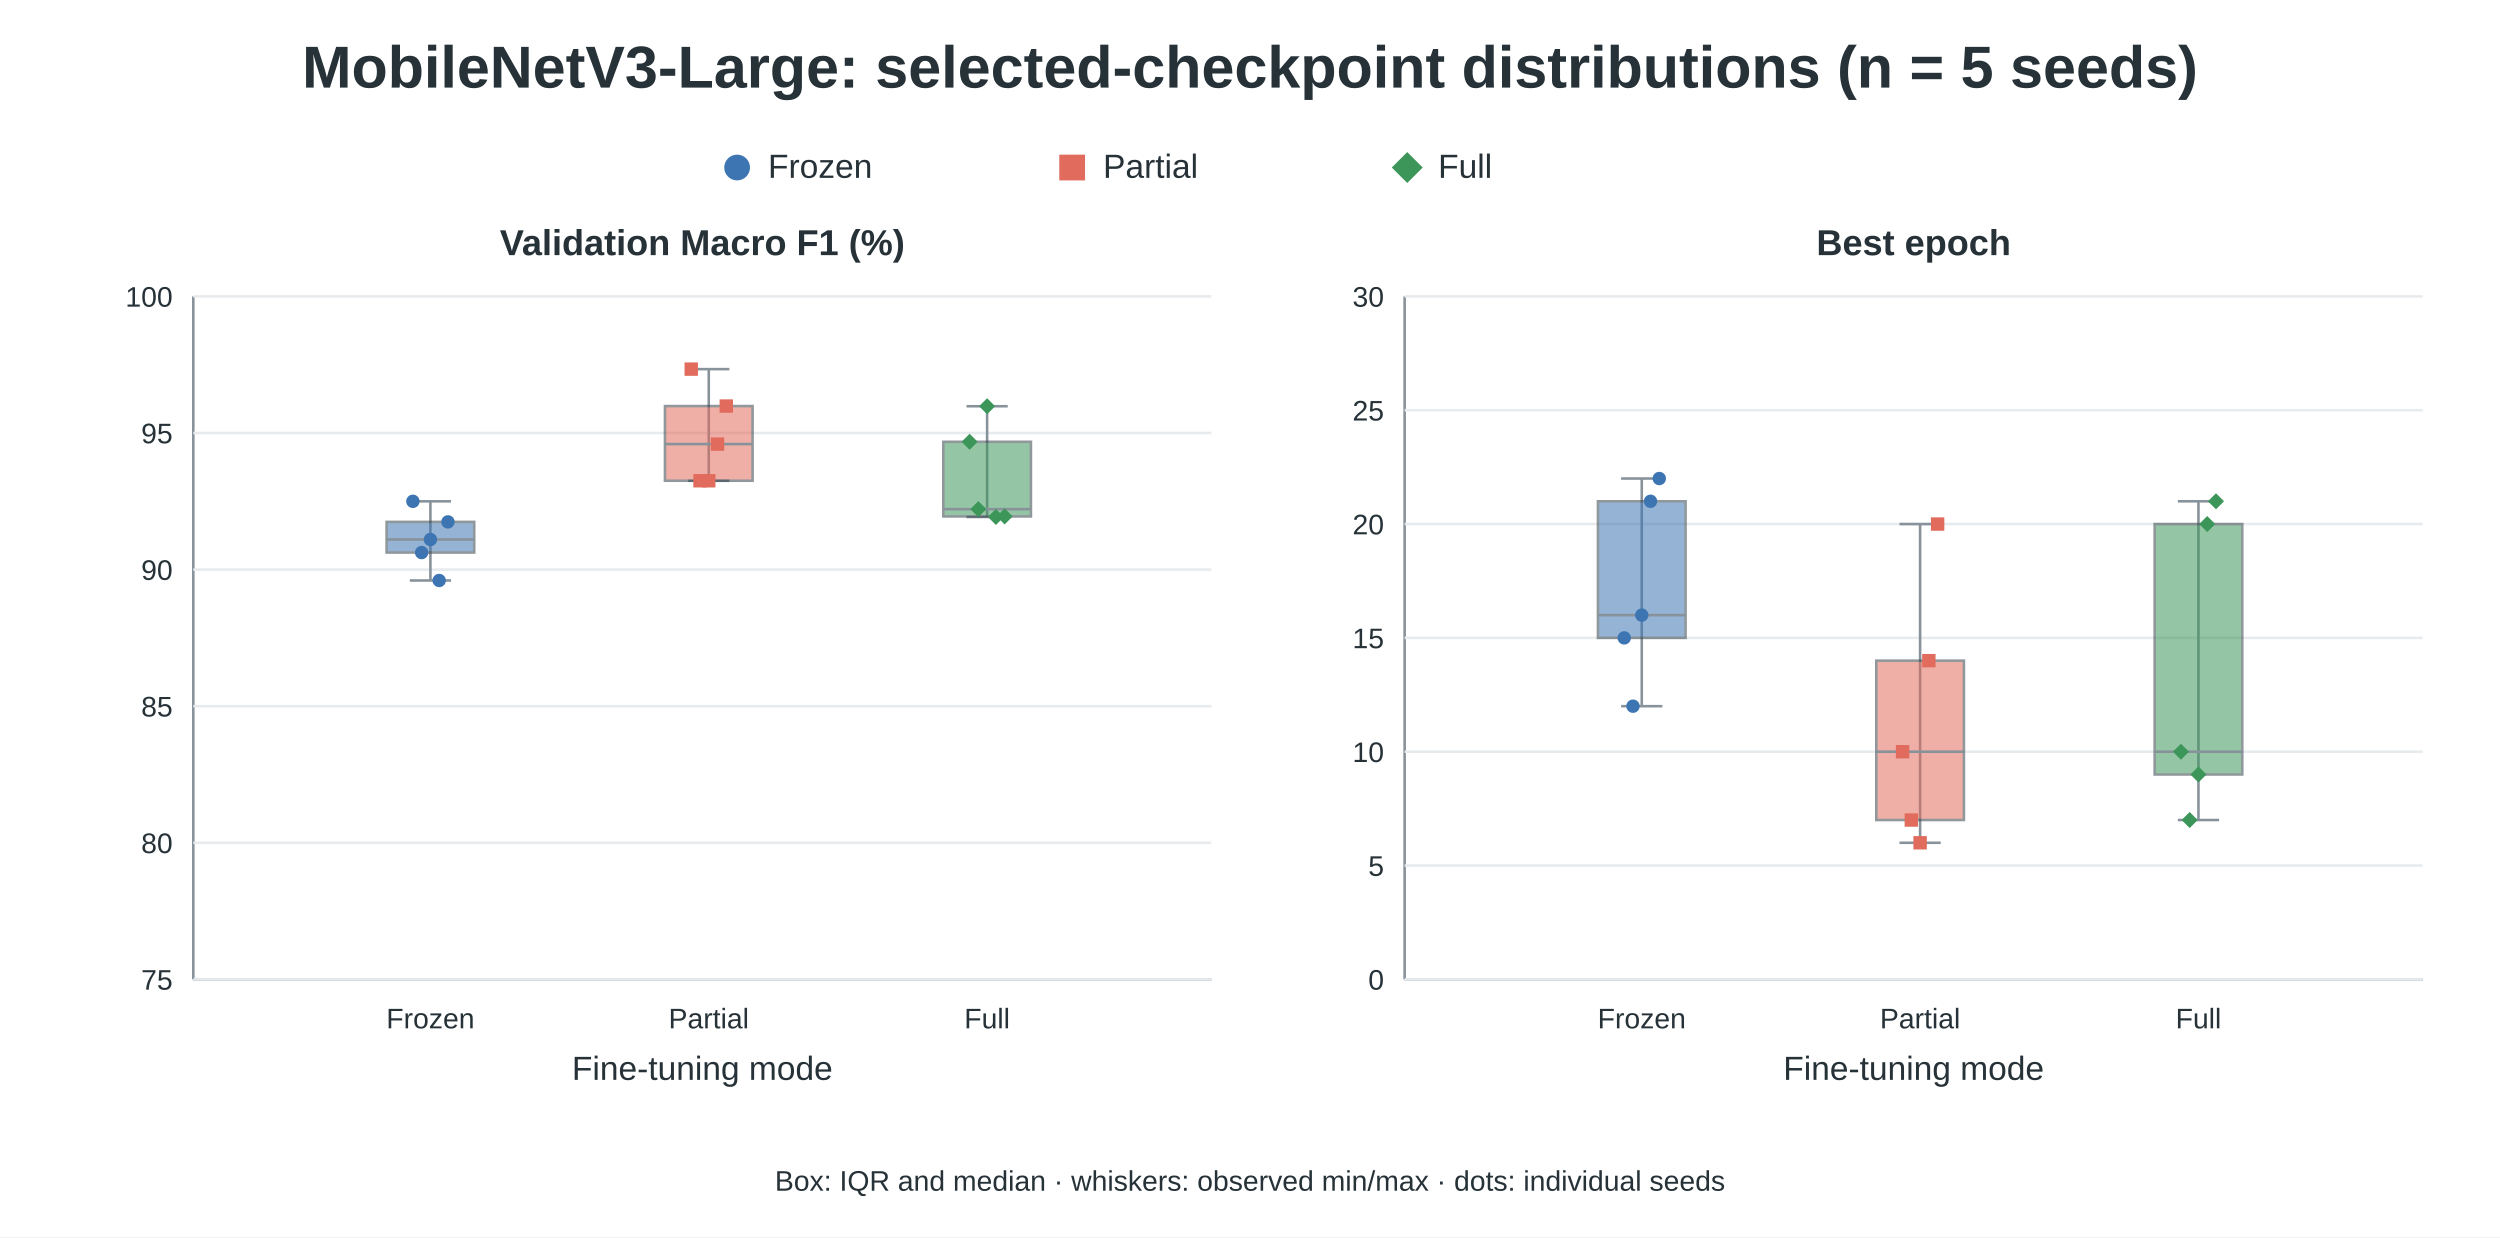
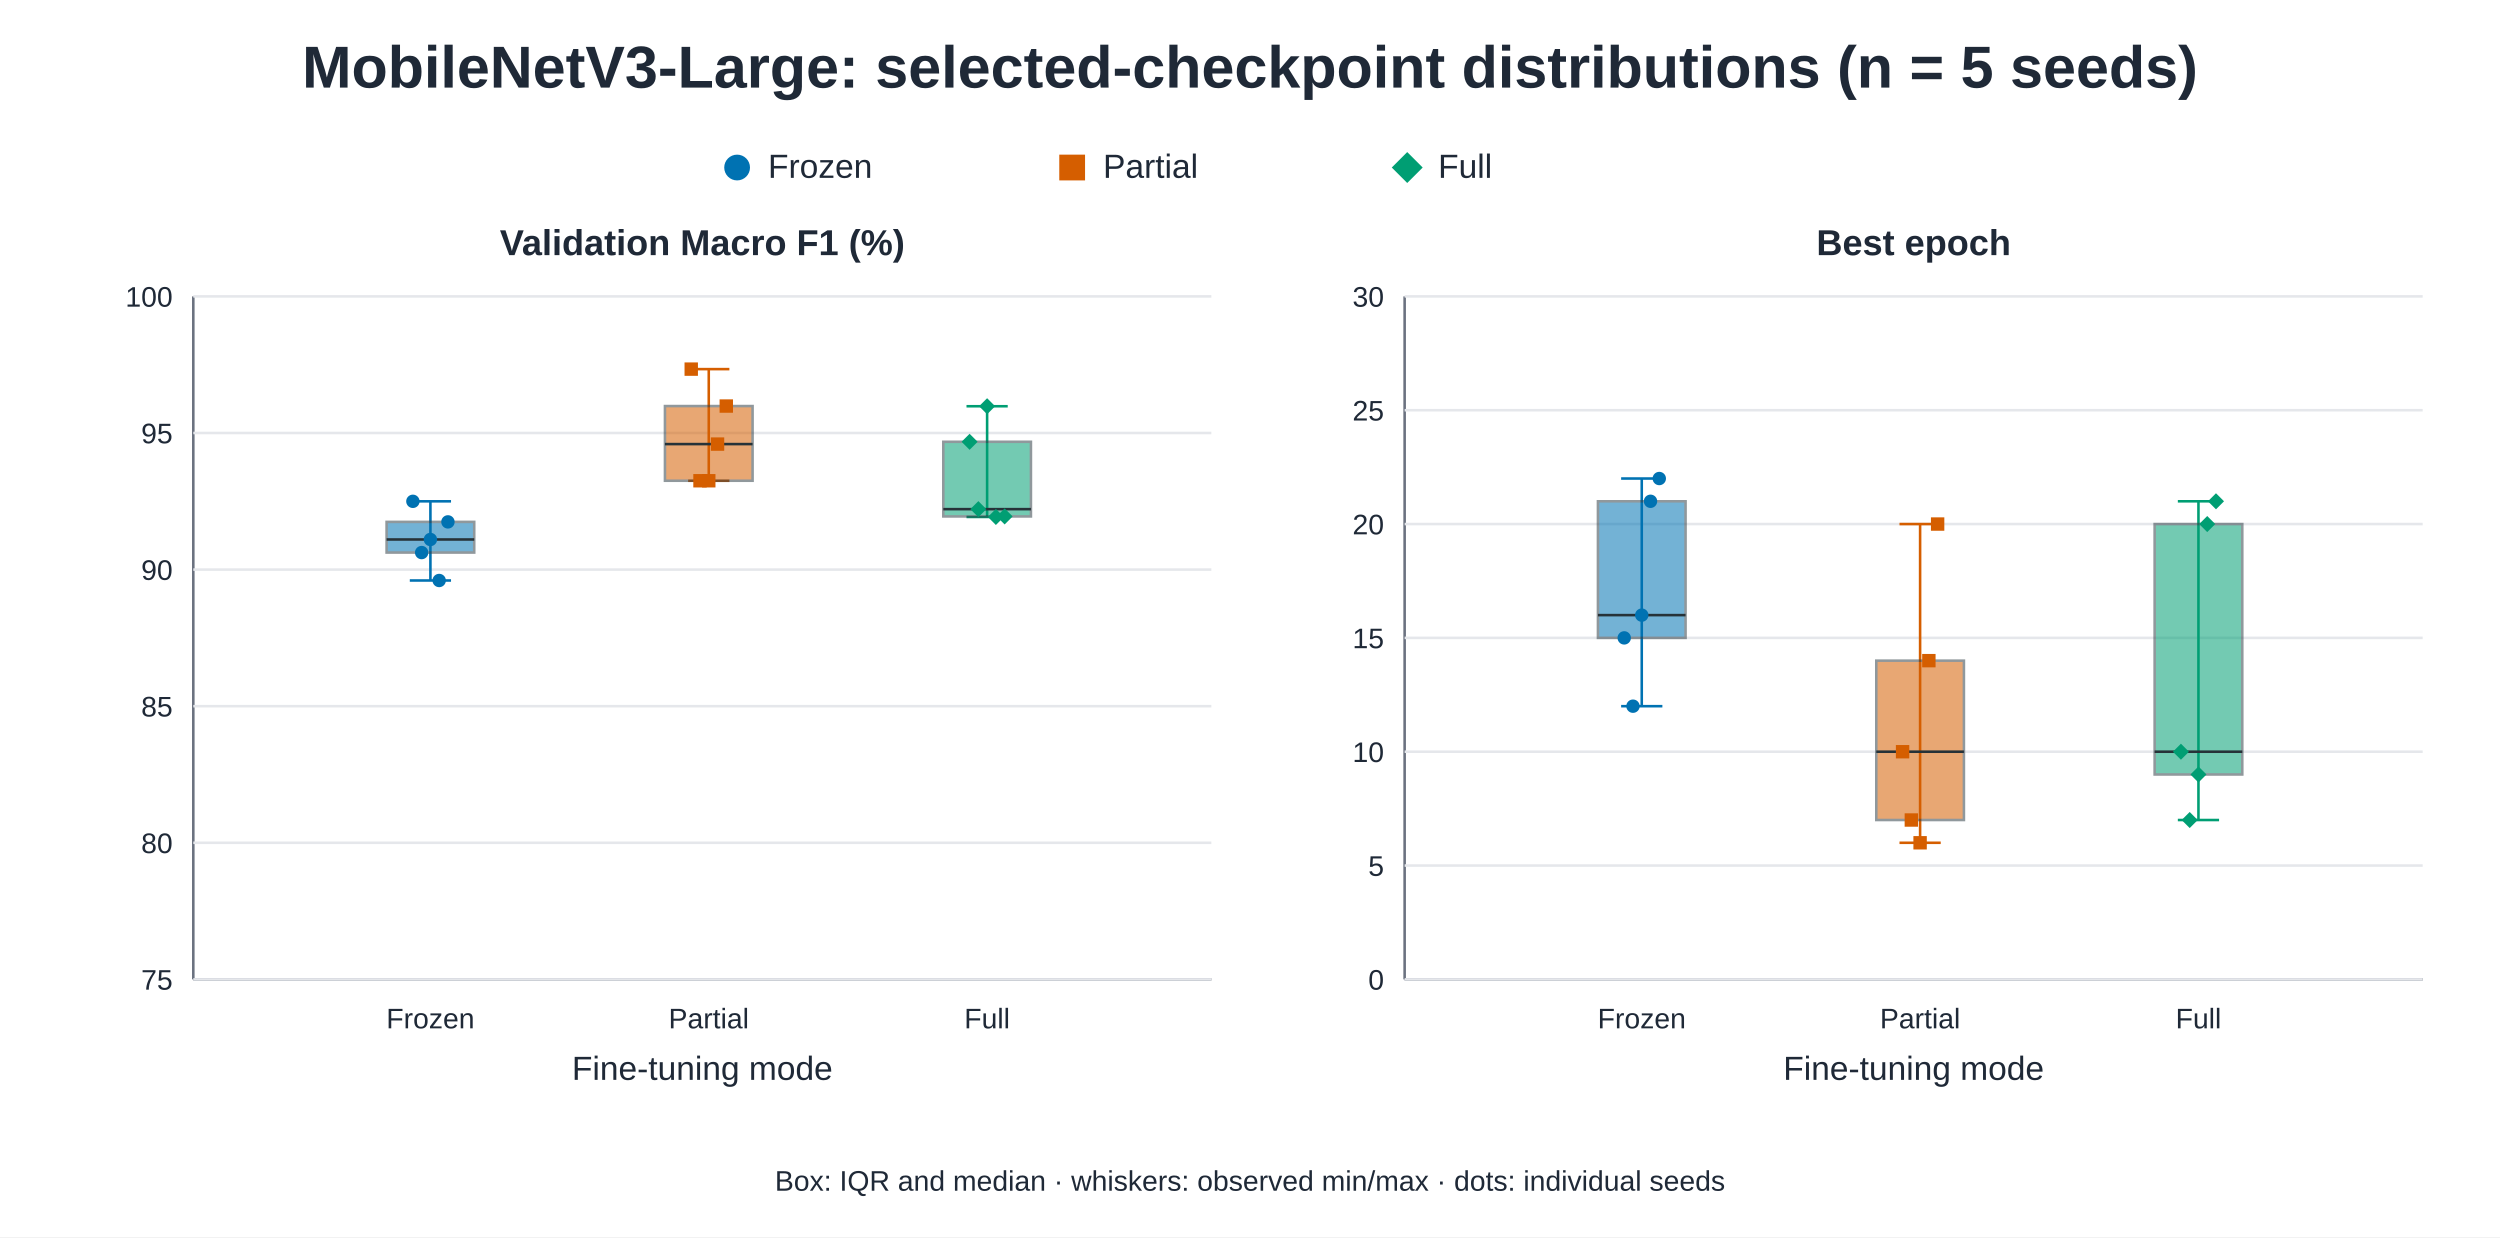
<svg xmlns="http://www.w3.org/2000/svg" viewBox="0 0 970 480" role="img" aria-label="MobileNetV3-Large: selected-checkpoint distributions (n = 5 seeds)">
  <rect width="970" height="480" fill="white" />
-   <style>text{font-family:Arial,Helvetica,sans-serif;fill:#263238}.title{font-size:23px;font-weight:700}.sub{font-size:14px;font-weight:600}.label{font-size:13px}.small{font-size:11px}.axis{stroke:#87929b;stroke-width:1}.grid{stroke:#e7ebee;stroke-width:1}</style>
+   <style>text{font-family:Arial,"Noto Sans Thai","Leelawadee UI",Tahoma,sans-serif;fill:#1F2937}.title{font-size:23px;font-weight:700}.sub{font-size:14px;font-weight:600}.label{font-size:13px}.small{font-size:11px}.axis{stroke-width:1}.grid{stroke:#E5E7EB;stroke-width:1}</style>
  <text x="485" y="34" class="title" text-anchor="middle">MobileNetV3-Large: selected-checkpoint distributions (n = 5 seeds)</text>
-   <circle cx="286" cy="65" r="5" fill="#3d75b2" opacity="1" />
+   <circle cx="286" cy="65" r="5" fill="#0072B2" opacity="1" />
  <text x="298" y="69" class="label" text-anchor="start">Frozen</text>
-   <rect x="411" y="60" width="10" height="10" fill="#e16b5c" opacity="1" />
+   <rect x="411" y="60" width="10" height="10" fill="#D55E00" opacity="1" />
  <text x="428" y="69" class="label" text-anchor="start">Partial</text>
-   <path d="M 546 59 L 552 65 L 546 71 L 540 65 Z" fill="#3c9659" opacity="1" />
+   <path d="M 546 59 L 552 65 L 546 71 L 540 65 Z" fill="#009E73" opacity="1" />
  <text x="558" y="69" class="label" text-anchor="start">Full</text>
  <text x="272.5" y="99" class="sub" text-anchor="middle">Validation Macro F1 (%)</text>
-   <line x1="75" y1="380" x2="470" y2="380" class="axis" />
-   <line x1="75" y1="115" x2="75" y2="380" class="axis" />
-   <line x1="75" y1="380" x2="470" y2="380" class="grid" />
+   <line x1="75" y1="380" x2="470" y2="380" class="axis" stroke="#6B7280" />
+   <line x1="75" y1="115" x2="75" y2="380" class="axis" stroke="#6B7280" />
+   <line x1="75" y1="380" x2="470" y2="380" class="grid" stroke="#6B7280" />
  <text x="67" y="384" class="small" text-anchor="end">75</text>
-   <line x1="75" y1="327" x2="470" y2="327" class="grid" />
+   <line x1="75" y1="327" x2="470" y2="327" class="grid" stroke="#6B7280" />
  <text x="67" y="331" class="small" text-anchor="end">80</text>
-   <line x1="75" y1="274" x2="470" y2="274" class="grid" />
+   <line x1="75" y1="274" x2="470" y2="274" class="grid" stroke="#6B7280" />
  <text x="67" y="278" class="small" text-anchor="end">85</text>
-   <line x1="75" y1="221" x2="470" y2="221" class="grid" />
+   <line x1="75" y1="221" x2="470" y2="221" class="grid" stroke="#6B7280" />
  <text x="67" y="225" class="small" text-anchor="end">90</text>
-   <line x1="75" y1="168" x2="470" y2="168" class="grid" />
+   <line x1="75" y1="168" x2="470" y2="168" class="grid" stroke="#6B7280" />
  <text x="67" y="172" class="small" text-anchor="end">95</text>
-   <line x1="75" y1="115" x2="470" y2="115" class="grid" />
+   <line x1="75" y1="115" x2="470" y2="115" class="grid" stroke="#6B7280" />
  <text x="67" y="119" class="small" text-anchor="end">100</text>
  <text x="272.5" y="419" class="label" text-anchor="middle">Fine-tuning mode</text>
-   <line x1="167" y1="225.231" x2="167" y2="194.511" class="axis" stroke="#3d75b2" />
-   <line x1="159" y1="225.231" x2="175" y2="225.231" class="axis" stroke="#3d75b2" />
-   <line x1="159" y1="194.511" x2="175" y2="194.511" class="axis" stroke="#3d75b2" />
-   <rect x="150" y="202.492" width="34" height="11.9" fill="#3d75b2" opacity="0.55" stroke="#35434a" />
+   <line x1="167" y1="225.231" x2="167" y2="194.511" class="axis" stroke="#0072B2" />
+   <line x1="159" y1="225.231" x2="175" y2="225.231" class="axis" stroke="#0072B2" />
+   <line x1="159" y1="194.511" x2="175" y2="194.511" class="axis" stroke="#0072B2" />
+   <rect x="150" y="202.492" width="34" height="11.9" fill="#0072B2" opacity="0.55" stroke="#35434a" />
  <line x1="150" y1="209.32" x2="184" y2="209.32" class="axis" stroke="#263238" stroke-width="2" />
-   <circle cx="160.2" cy="194.511" r="2.6" fill="#3d75b2" opacity="1" />
-   <circle cx="163.6" cy="214.392" r="2.6" fill="#3d75b2" opacity="1" />
-   <circle cx="167" cy="209.32" r="2.6" fill="#3d75b2" opacity="1" />
-   <circle cx="170.4" cy="225.231" r="2.6" fill="#3d75b2" opacity="1" />
-   <circle cx="173.8" cy="202.492" r="2.6" fill="#3d75b2" opacity="1" />
+   <circle cx="160.2" cy="194.511" r="2.6" fill="#0072B2" opacity="1" />
+   <circle cx="163.6" cy="214.392" r="2.6" fill="#0072B2" opacity="1" />
+   <circle cx="167" cy="209.32" r="2.6" fill="#0072B2" opacity="1" />
+   <circle cx="170.4" cy="225.231" r="2.6" fill="#0072B2" opacity="1" />
+   <circle cx="173.8" cy="202.492" r="2.6" fill="#0072B2" opacity="1" />
  <text x="167" y="399" class="small" text-anchor="middle">Frozen</text>
-   <line x1="275" y1="186.533" x2="275" y2="143.221" class="axis" stroke="#e16b5c" />
-   <line x1="267" y1="186.533" x2="283" y2="186.533" class="axis" stroke="#e16b5c" />
-   <line x1="267" y1="143.221" x2="283" y2="143.221" class="axis" stroke="#e16b5c" />
-   <rect x="258" y="157.55" width="34" height="28.983" fill="#e16b5c" opacity="0.55" stroke="#35434a" />
+   <line x1="275" y1="186.533" x2="275" y2="143.221" class="axis" stroke="#D55E00" />
+   <line x1="267" y1="186.533" x2="283" y2="186.533" class="axis" stroke="#D55E00" />
+   <line x1="267" y1="143.221" x2="283" y2="143.221" class="axis" stroke="#D55E00" />
+   <rect x="258" y="157.55" width="34" height="28.983" fill="#D55E00" opacity="0.55" stroke="#35434a" />
  <line x1="258" y1="172.307" x2="292" y2="172.307" class="axis" stroke="#263238" stroke-width="2" />
-   <rect x="265.6" y="140.621" width="5.2" height="5.2" fill="#e16b5c" opacity="1" />
-   <rect x="269" y="183.933" width="5.2" height="5.2" fill="#e16b5c" opacity="1" />
-   <rect x="272.4" y="183.933" width="5.2" height="5.2" fill="#e16b5c" opacity="1" />
-   <rect x="275.8" y="169.707" width="5.2" height="5.2" fill="#e16b5c" opacity="1" />
-   <rect x="279.2" y="154.95" width="5.2" height="5.2" fill="#e16b5c" opacity="1" />
+   <rect x="265.6" y="140.621" width="5.2" height="5.2" fill="#D55E00" opacity="1" />
+   <rect x="269" y="183.933" width="5.2" height="5.2" fill="#D55E00" opacity="1" />
+   <rect x="272.4" y="183.933" width="5.2" height="5.2" fill="#D55E00" opacity="1" />
+   <rect x="275.8" y="169.707" width="5.2" height="5.2" fill="#D55E00" opacity="1" />
+   <rect x="279.2" y="154.95" width="5.2" height="5.2" fill="#D55E00" opacity="1" />
  <text x="275" y="399" class="small" text-anchor="middle">Partial</text>
-   <line x1="383" y1="200.58" x2="383" y2="157.622" class="axis" stroke="#3c9659" />
-   <line x1="375" y1="200.58" x2="391" y2="200.58" class="axis" stroke="#3c9659" />
-   <line x1="375" y1="157.622" x2="391" y2="157.622" class="axis" stroke="#3c9659" />
-   <rect x="366" y="171.415" width="34" height="28.959" fill="#3c9659" opacity="0.55" stroke="#35434a" />
+   <line x1="383" y1="200.58" x2="383" y2="157.622" class="axis" stroke="#009E73" />
+   <line x1="375" y1="200.58" x2="391" y2="200.58" class="axis" stroke="#009E73" />
+   <line x1="375" y1="157.622" x2="391" y2="157.622" class="axis" stroke="#009E73" />
+   <rect x="366" y="171.415" width="34" height="28.959" fill="#009E73" opacity="0.55" stroke="#35434a" />
  <line x1="366" y1="197.549" x2="400" y2="197.549" class="axis" stroke="#263238" stroke-width="2" />
-   <path d="M 376.2 168.295 L 379.32 171.415 L 376.2 174.535 L 373.08 171.415 Z" fill="#3c9659" opacity="1" />
-   <path d="M 379.6 194.429 L 382.72 197.549 L 379.6 200.669 L 376.48 197.549 Z" fill="#3c9659" opacity="1" />
-   <path d="M 383 154.502 L 386.12 157.622 L 383 160.742 L 379.88 157.622 Z" fill="#3c9659" opacity="1" />
-   <path d="M 386.4 197.46 L 389.52 200.58 L 386.4 203.7 L 383.28 200.58 Z" fill="#3c9659" opacity="1" />
-   <path d="M 389.8 197.253 L 392.92 200.373 L 389.8 203.493 L 386.68 200.373 Z" fill="#3c9659" opacity="1" />
+   <path d="M 376.2 168.295 L 379.32 171.415 L 376.2 174.535 L 373.08 171.415 Z" fill="#009E73" opacity="1" />
+   <path d="M 379.6 194.429 L 382.72 197.549 L 379.6 200.669 L 376.48 197.549 Z" fill="#009E73" opacity="1" />
+   <path d="M 383 154.502 L 386.12 157.622 L 383 160.742 L 379.88 157.622 Z" fill="#009E73" opacity="1" />
+   <path d="M 386.4 197.46 L 389.52 200.58 L 386.4 203.7 L 383.28 200.58 Z" fill="#009E73" opacity="1" />
+   <path d="M 389.8 197.253 L 392.92 200.373 L 389.8 203.493 L 386.68 200.373 Z" fill="#009E73" opacity="1" />
  <text x="383" y="399" class="small" text-anchor="middle">Full</text>
  <text x="742.5" y="99" class="sub" text-anchor="middle">Best epoch</text>
-   <line x1="545" y1="380" x2="940" y2="380" class="axis" />
-   <line x1="545" y1="115" x2="545" y2="380" class="axis" />
-   <line x1="545" y1="380" x2="940" y2="380" class="grid" />
+   <line x1="545" y1="380" x2="940" y2="380" class="axis" stroke="#6B7280" />
+   <line x1="545" y1="115" x2="545" y2="380" class="axis" stroke="#6B7280" />
+   <line x1="545" y1="380" x2="940" y2="380" class="grid" stroke="#6B7280" />
  <text x="537" y="384" class="small" text-anchor="end">0</text>
-   <line x1="545" y1="335.833" x2="940" y2="335.833" class="grid" />
+   <line x1="545" y1="335.833" x2="940" y2="335.833" class="grid" stroke="#6B7280" />
  <text x="537" y="339.833" class="small" text-anchor="end">5</text>
-   <line x1="545" y1="291.667" x2="940" y2="291.667" class="grid" />
+   <line x1="545" y1="291.667" x2="940" y2="291.667" class="grid" stroke="#6B7280" />
  <text x="537" y="295.667" class="small" text-anchor="end">10</text>
-   <line x1="545" y1="247.5" x2="940" y2="247.5" class="grid" />
+   <line x1="545" y1="247.5" x2="940" y2="247.5" class="grid" stroke="#6B7280" />
  <text x="537" y="251.5" class="small" text-anchor="end">15</text>
-   <line x1="545" y1="203.333" x2="940" y2="203.333" class="grid" />
+   <line x1="545" y1="203.333" x2="940" y2="203.333" class="grid" stroke="#6B7280" />
  <text x="537" y="207.333" class="small" text-anchor="end">20</text>
-   <line x1="545" y1="159.167" x2="940" y2="159.167" class="grid" />
+   <line x1="545" y1="159.167" x2="940" y2="159.167" class="grid" stroke="#6B7280" />
  <text x="537" y="163.167" class="small" text-anchor="end">25</text>
-   <line x1="545" y1="115" x2="940" y2="115" class="grid" />
+   <line x1="545" y1="115" x2="940" y2="115" class="grid" stroke="#6B7280" />
  <text x="537" y="119" class="small" text-anchor="end">30</text>
  <text x="742.5" y="419" class="label" text-anchor="middle">Fine-tuning mode</text>
-   <line x1="637" y1="274" x2="637" y2="185.667" class="axis" stroke="#3d75b2" />
-   <line x1="629" y1="274" x2="645" y2="274" class="axis" stroke="#3d75b2" />
-   <line x1="629" y1="185.667" x2="645" y2="185.667" class="axis" stroke="#3d75b2" />
-   <rect x="620" y="194.5" width="34" height="53" fill="#3d75b2" opacity="0.55" stroke="#35434a" />
+   <line x1="637" y1="274" x2="637" y2="185.667" class="axis" stroke="#0072B2" />
+   <line x1="629" y1="274" x2="645" y2="274" class="axis" stroke="#0072B2" />
+   <line x1="629" y1="185.667" x2="645" y2="185.667" class="axis" stroke="#0072B2" />
+   <rect x="620" y="194.5" width="34" height="53" fill="#0072B2" opacity="0.55" stroke="#35434a" />
  <line x1="620" y1="238.667" x2="654" y2="238.667" class="axis" stroke="#263238" stroke-width="2" />
-   <circle cx="630.2" cy="247.5" r="2.6" fill="#3d75b2" opacity="1" />
-   <circle cx="633.6" cy="274" r="2.6" fill="#3d75b2" opacity="1" />
-   <circle cx="637" cy="238.667" r="2.6" fill="#3d75b2" opacity="1" />
-   <circle cx="640.4" cy="194.5" r="2.6" fill="#3d75b2" opacity="1" />
-   <circle cx="643.8" cy="185.667" r="2.6" fill="#3d75b2" opacity="1" />
+   <circle cx="630.2" cy="247.5" r="2.6" fill="#0072B2" opacity="1" />
+   <circle cx="633.6" cy="274" r="2.6" fill="#0072B2" opacity="1" />
+   <circle cx="637" cy="238.667" r="2.6" fill="#0072B2" opacity="1" />
+   <circle cx="640.4" cy="194.5" r="2.6" fill="#0072B2" opacity="1" />
+   <circle cx="643.8" cy="185.667" r="2.6" fill="#0072B2" opacity="1" />
  <text x="637" y="399" class="small" text-anchor="middle">Frozen</text>
-   <line x1="745" y1="327" x2="745" y2="203.333" class="axis" stroke="#e16b5c" />
-   <line x1="737" y1="327" x2="753" y2="327" class="axis" stroke="#e16b5c" />
-   <line x1="737" y1="203.333" x2="753" y2="203.333" class="axis" stroke="#e16b5c" />
-   <rect x="728" y="256.333" width="34" height="61.833" fill="#e16b5c" opacity="0.55" stroke="#35434a" />
+   <line x1="745" y1="327" x2="745" y2="203.333" class="axis" stroke="#D55E00" />
+   <line x1="737" y1="327" x2="753" y2="327" class="axis" stroke="#D55E00" />
+   <line x1="737" y1="203.333" x2="753" y2="203.333" class="axis" stroke="#D55E00" />
+   <rect x="728" y="256.333" width="34" height="61.833" fill="#D55E00" opacity="0.55" stroke="#35434a" />
  <line x1="728" y1="291.667" x2="762" y2="291.667" class="axis" stroke="#263238" stroke-width="2" />
-   <rect x="735.6" y="289.067" width="5.2" height="5.2" fill="#e16b5c" opacity="1" />
-   <rect x="739" y="315.567" width="5.2" height="5.2" fill="#e16b5c" opacity="1" />
-   <rect x="742.4" y="324.4" width="5.2" height="5.2" fill="#e16b5c" opacity="1" />
-   <rect x="745.8" y="253.733" width="5.2" height="5.2" fill="#e16b5c" opacity="1" />
-   <rect x="749.2" y="200.733" width="5.2" height="5.2" fill="#e16b5c" opacity="1" />
+   <rect x="735.6" y="289.067" width="5.2" height="5.2" fill="#D55E00" opacity="1" />
+   <rect x="739" y="315.567" width="5.2" height="5.2" fill="#D55E00" opacity="1" />
+   <rect x="742.4" y="324.4" width="5.2" height="5.2" fill="#D55E00" opacity="1" />
+   <rect x="745.8" y="253.733" width="5.2" height="5.2" fill="#D55E00" opacity="1" />
+   <rect x="749.2" y="200.733" width="5.2" height="5.2" fill="#D55E00" opacity="1" />
  <text x="745" y="399" class="small" text-anchor="middle">Partial</text>
-   <line x1="853" y1="318.167" x2="853" y2="194.5" class="axis" stroke="#3c9659" />
-   <line x1="845" y1="318.167" x2="861" y2="318.167" class="axis" stroke="#3c9659" />
-   <line x1="845" y1="194.5" x2="861" y2="194.5" class="axis" stroke="#3c9659" />
-   <rect x="836" y="203.333" width="34" height="97.167" fill="#3c9659" opacity="0.55" stroke="#35434a" />
+   <line x1="853" y1="318.167" x2="853" y2="194.5" class="axis" stroke="#009E73" />
+   <line x1="845" y1="318.167" x2="861" y2="318.167" class="axis" stroke="#009E73" />
+   <line x1="845" y1="194.5" x2="861" y2="194.5" class="axis" stroke="#009E73" />
+   <rect x="836" y="203.333" width="34" height="97.167" fill="#009E73" opacity="0.55" stroke="#35434a" />
  <line x1="836" y1="291.667" x2="870" y2="291.667" class="axis" stroke="#263238" stroke-width="2" />
-   <path d="M 846.2 288.547 L 849.32 291.667 L 846.2 294.787 L 843.08 291.667 Z" fill="#3c9659" opacity="1" />
-   <path d="M 849.6 315.047 L 852.72 318.167 L 849.6 321.287 L 846.48 318.167 Z" fill="#3c9659" opacity="1" />
-   <path d="M 853 297.38 L 856.12 300.5 L 853 303.62 L 849.88 300.5 Z" fill="#3c9659" opacity="1" />
-   <path d="M 856.4 200.213 L 859.52 203.333 L 856.4 206.453 L 853.28 203.333 Z" fill="#3c9659" opacity="1" />
-   <path d="M 859.8 191.38 L 862.92 194.5 L 859.8 197.62 L 856.68 194.5 Z" fill="#3c9659" opacity="1" />
+   <path d="M 846.2 288.547 L 849.32 291.667 L 846.2 294.787 L 843.08 291.667 Z" fill="#009E73" opacity="1" />
+   <path d="M 849.6 315.047 L 852.72 318.167 L 849.6 321.287 L 846.48 318.167 Z" fill="#009E73" opacity="1" />
+   <path d="M 853 297.38 L 856.12 300.5 L 853 303.62 L 849.88 300.5 Z" fill="#009E73" opacity="1" />
+   <path d="M 856.4 200.213 L 859.52 203.333 L 856.4 206.453 L 853.28 203.333 Z" fill="#009E73" opacity="1" />
+   <path d="M 859.8 191.38 L 862.92 194.5 L 859.8 197.62 L 856.68 194.5 Z" fill="#009E73" opacity="1" />
  <text x="853" y="399" class="small" text-anchor="middle">Full</text>
  <text x="485" y="462" class="small" text-anchor="middle">Box: IQR and median · whiskers: observed min/max · dots: individual seeds</text>
</svg>
